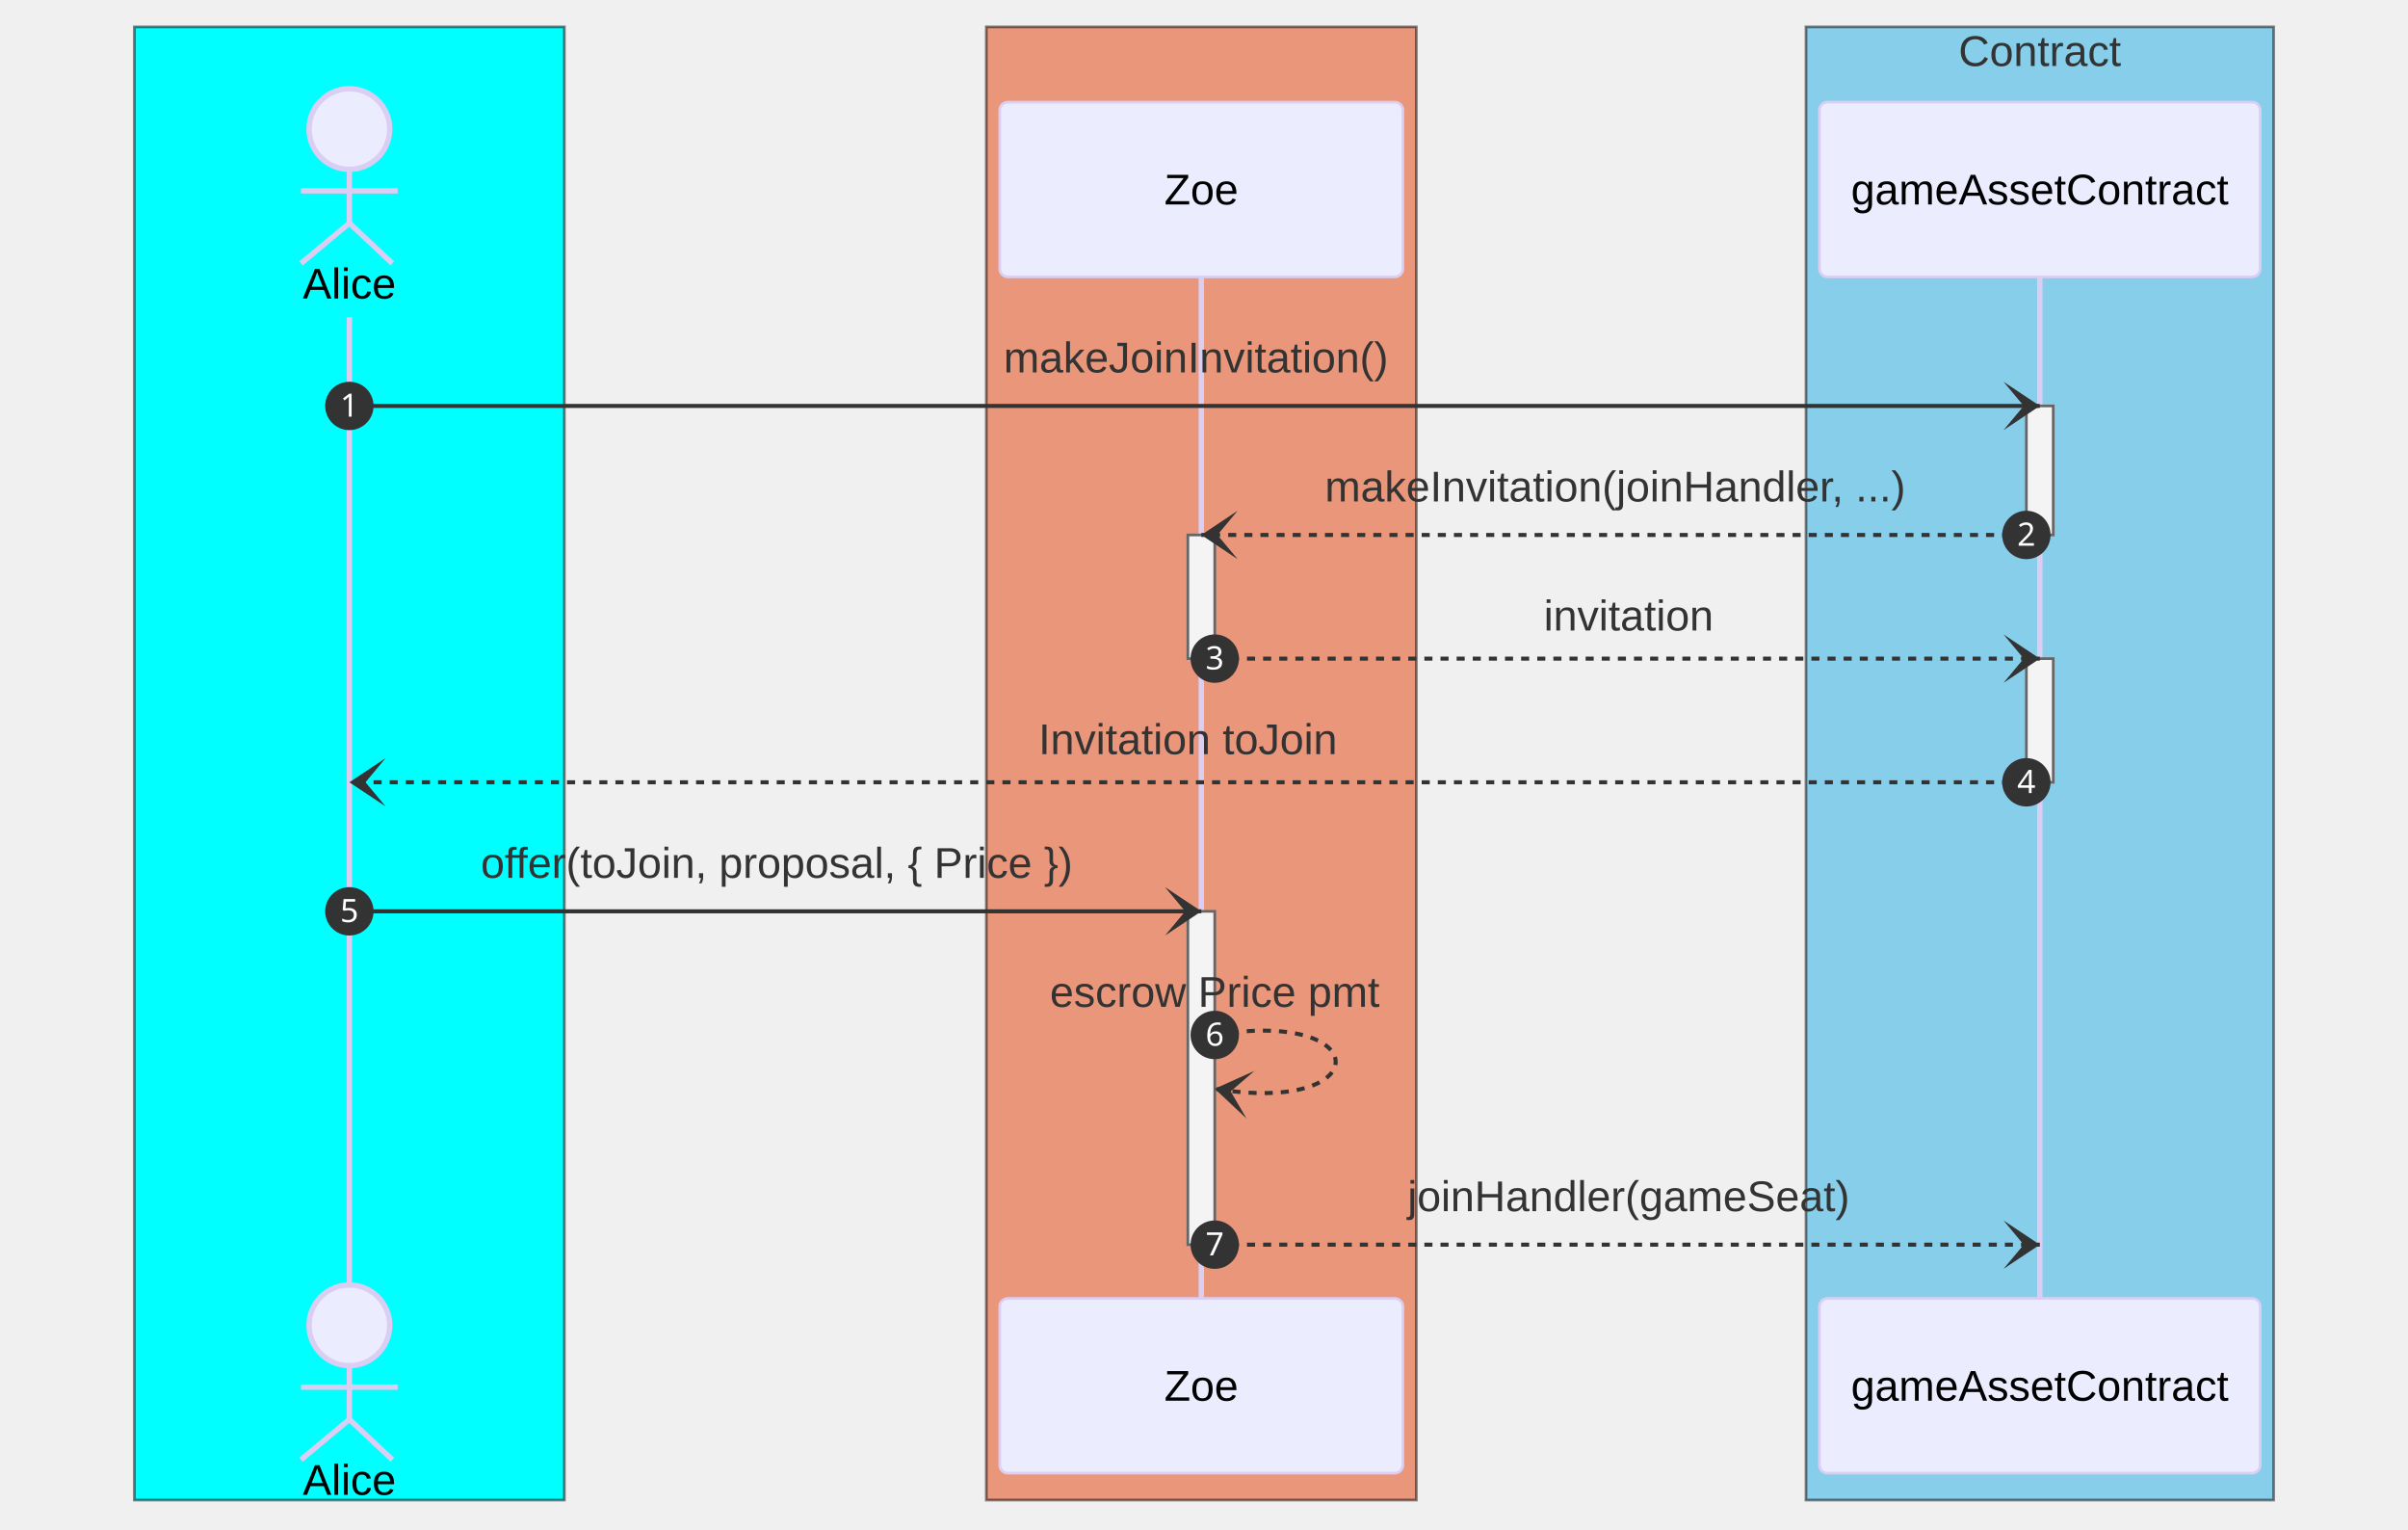
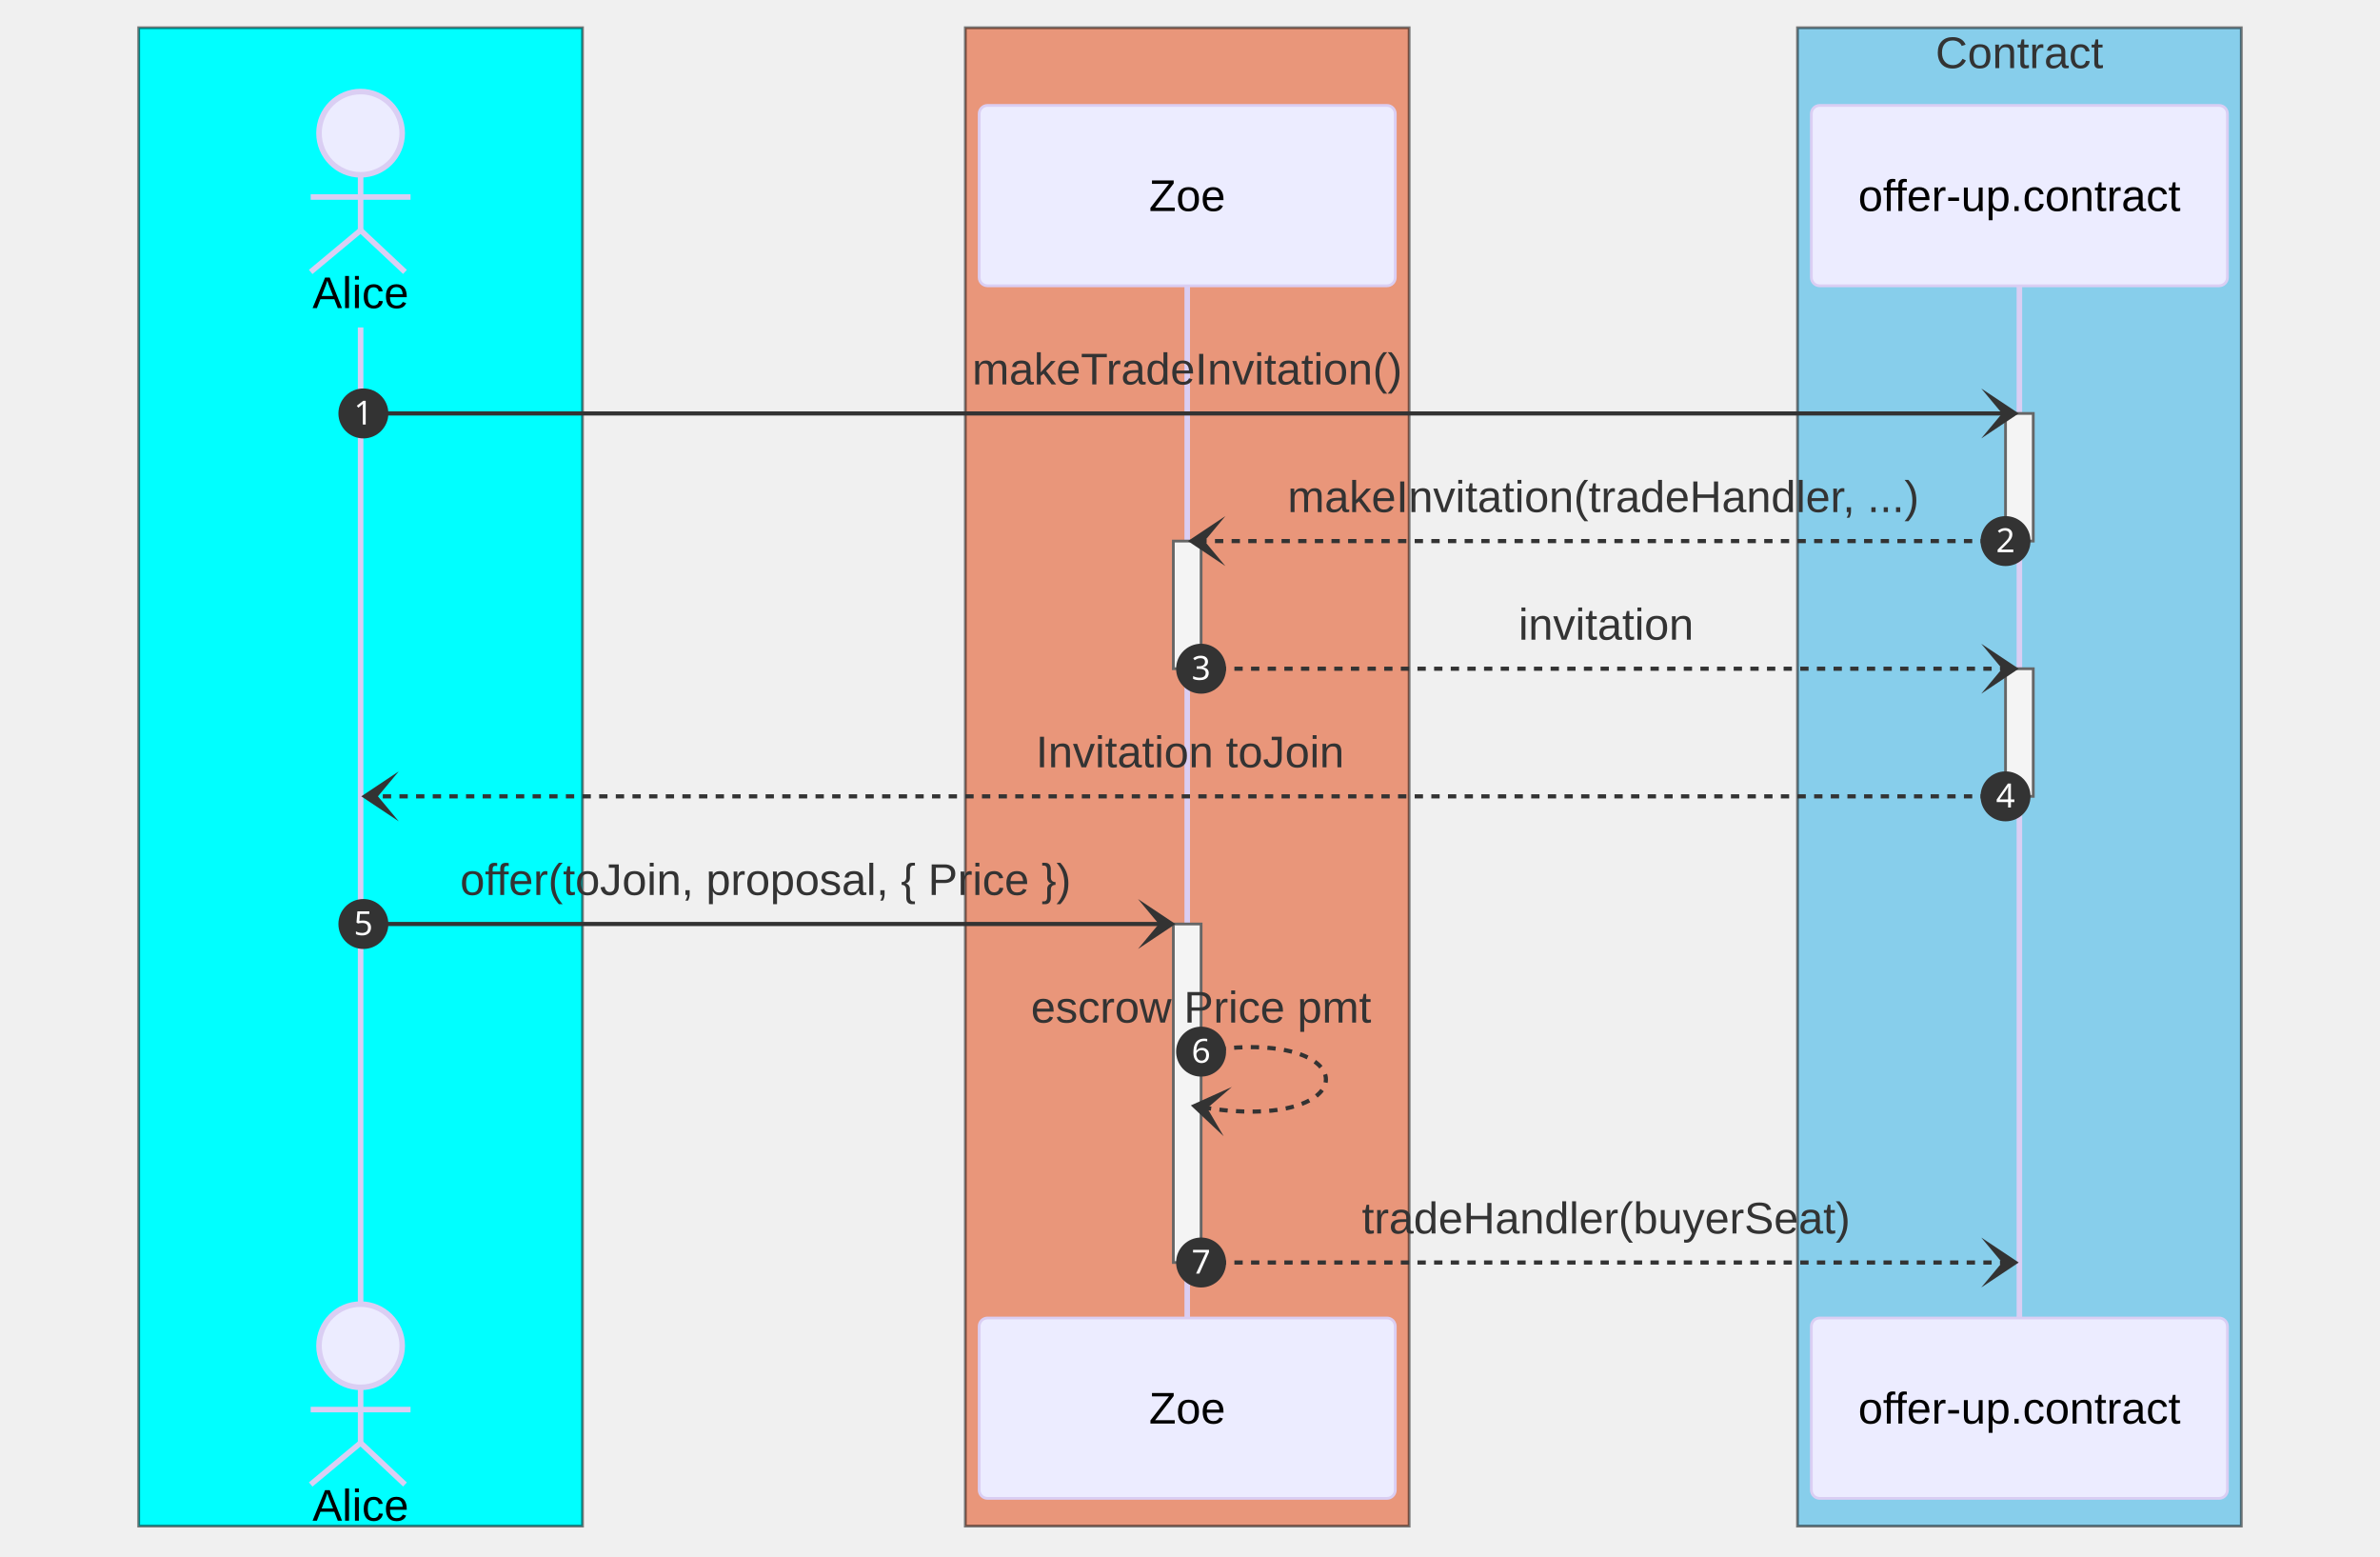
- <svg xmlns="http://www.w3.org/2000/svg" aria-roledescription="sequence" role="graphics-document document" viewBox="-50 -10 896 569" style="max-width: 896px; background-color: rgb(255, 255, 255);" width="100%" id="mermaid-1701986833254">
+ <svg xmlns="http://www.w3.org/2000/svg" aria-roledescription="sequence" role="graphics-document document" viewBox="-50 -10 858 561" style="max-width: 858px; background-color: white;" width="100%" id="my-svg">
  <g>
-     <rect class="rect" height="548" width="174" stroke="rgb(0,0,0, 0.5)" fill="skyblue" y="0" x="622" />
-     <text style="text-anchor: middle; font-size: 16px; font-weight: 400;" class="text" alignment-baseline="central" dominant-baseline="central" y="9" x="709">
-       <tspan dy="0" x="709">Contract</tspan>
+     <rect class="rect" height="540" width="160" stroke="rgb(0,0,0, 0.5)" fill="skyblue" y="0" x="598" />
+     <text style="text-anchor: middle; font-size: 16px; font-weight: 400;" class="text" alignment-baseline="central" dominant-baseline="central" y="9" x="678">
+       <tspan dy="0" x="678">Contract</tspan>
    </text>
  </g>
  <g>
-     <rect class="rect" height="548" width="160" stroke="rgb(0,0,0, 0.5)" fill="darksalmon" y="0" x="317" />
+     <rect class="rect" height="540" width="160" stroke="rgb(0,0,0, 0.5)" fill="darksalmon" y="0" x="298" />
  </g>
  <g>
-     <rect class="rect" height="548" width="160" stroke="rgb(0,0,0, 0.5)" fill="aqua" y="0" x="0" />
+     <rect class="rect" height="540" width="160" stroke="rgb(0,0,0, 0.5)" fill="aqua" y="0" x="0" />
  </g>
  <g>
-     <rect class="actor" ry="3" rx="3" height="65" width="164" stroke="#666" fill="#eaeaea" y="473" x="627" />
-     <text style="text-anchor: middle; font-size: 16px; font-weight: 400;" class="actor" alignment-baseline="central" dominant-baseline="central" y="505.5" x="709">
-       <tspan dy="0" x="709">gameAssetContract</tspan>
+     <rect class="actor actor-bottom" ry="3" rx="3" name="C" height="65" width="150" stroke="#666" fill="#eaeaea" y="465" x="603" />
+     <text style="text-anchor: middle; font-size: 16px; font-weight: 400;" class="actor" alignment-baseline="central" dominant-baseline="central" y="497.5" x="678">
+       <tspan dy="0" x="678">offer-up.contract</tspan>
    </text>
  </g>
  <g>
-     <rect class="actor" ry="3" rx="3" height="65" width="150" stroke="#666" fill="#eaeaea" y="473" x="322" />
-     <text style="text-anchor: middle; font-size: 16px; font-weight: 400;" class="actor" alignment-baseline="central" dominant-baseline="central" y="505.5" x="397">
-       <tspan dy="0" x="397">Zoe</tspan>
+     <rect class="actor actor-bottom" ry="3" rx="3" name="Zoe" height="65" width="150" stroke="#666" fill="#eaeaea" y="465" x="303" />
+     <text style="text-anchor: middle; font-size: 16px; font-weight: 400;" class="actor" alignment-baseline="central" dominant-baseline="central" y="497.5" x="378">
+       <tspan dy="0" x="378">Zoe</tspan>
    </text>
  </g>
  <g>
-     <line stroke="#999" stroke-width="0.5px" class="200" y2="473" x2="709" y1="33" x1="709" id="actor1565" />
-     <g id="root-1565">
-       <rect class="actor" ry="3" rx="3" height="65" width="164" stroke="#666" fill="#eaeaea" y="28" x="627" />
-       <text style="text-anchor: middle; font-size: 16px; font-weight: 400;" class="actor" alignment-baseline="central" dominant-baseline="central" y="60.5" x="709">
-         <tspan dy="0" x="709">gameAssetContract</tspan>
+     <line stroke="#999" stroke-width="0.5px" class="200" y2="465" x2="678" y1="33" x1="678" id="actor2" />
+     <g id="root-2">
+       <rect class="actor actor-top" ry="3" rx="3" name="C" height="65" width="150" stroke="#666" fill="#eaeaea" y="28" x="603" />
+       <text style="text-anchor: middle; font-size: 16px; font-weight: 400;" class="actor" alignment-baseline="central" dominant-baseline="central" y="60.5" x="678">
+         <tspan dy="0" x="678">offer-up.contract</tspan>
      </text>
    </g>
  </g>
  <g>
-     <line stroke="#999" stroke-width="0.5px" class="200" y2="473" x2="397" y1="33" x1="397" id="actor1564" />
-     <g id="root-1564">
-       <rect class="actor" ry="3" rx="3" height="65" width="150" stroke="#666" fill="#eaeaea" y="28" x="322" />
-       <text style="text-anchor: middle; font-size: 16px; font-weight: 400;" class="actor" alignment-baseline="central" dominant-baseline="central" y="60.5" x="397">
-         <tspan dy="0" x="397">Zoe</tspan>
+     <line stroke="#999" stroke-width="0.5px" class="200" y2="465" x2="378" y1="33" x1="378" id="actor1" />
+     <g id="root-1">
+       <rect class="actor actor-top" ry="3" rx="3" name="Zoe" height="65" width="150" stroke="#666" fill="#eaeaea" y="28" x="303" />
+       <text style="text-anchor: middle; font-size: 16px; font-weight: 400;" class="actor" alignment-baseline="central" dominant-baseline="central" y="60.5" x="378">
+         <tspan dy="0" x="378">Zoe</tspan>
      </text>
    </g>
  </g>
-   <style>#mermaid-1701986833254{font-family:"trebuchet ms",verdana,arial,sans-serif;font-size:16px;fill:#333;}#mermaid-1701986833254 .error-icon{fill:#552222;}#mermaid-1701986833254 .error-text{fill:#552222;stroke:#552222;}#mermaid-1701986833254 .edge-thickness-normal{stroke-width:2px;}#mermaid-1701986833254 .edge-thickness-thick{stroke-width:3.5px;}#mermaid-1701986833254 .edge-pattern-solid{stroke-dasharray:0;}#mermaid-1701986833254 .edge-pattern-dashed{stroke-dasharray:3;}#mermaid-1701986833254 .edge-pattern-dotted{stroke-dasharray:2;}#mermaid-1701986833254 .marker{fill:#333333;stroke:#333333;}#mermaid-1701986833254 .marker.cross{stroke:#333333;}#mermaid-1701986833254 svg{font-family:"trebuchet ms",verdana,arial,sans-serif;font-size:16px;}#mermaid-1701986833254 .actor{stroke:hsl(259.626, 59.777%, 87.902%);fill:#ECECFF;}#mermaid-1701986833254 text.actor&gt;tspan{fill:black;stroke:none;}#mermaid-1701986833254 .actor-line{stroke:grey;}#mermaid-1701986833254 .messageLine0{stroke-width:1.5;stroke-dasharray:none;stroke:#333;}#mermaid-1701986833254 .messageLine1{stroke-width:1.5;stroke-dasharray:2,2;stroke:#333;}#mermaid-1701986833254 #arrowhead path{fill:#333;stroke:#333;}#mermaid-1701986833254 .sequenceNumber{fill:white;}#mermaid-1701986833254 #sequencenumber{fill:#333;}#mermaid-1701986833254 #crosshead path{fill:#333;stroke:#333;}#mermaid-1701986833254 .messageText{fill:#333;stroke:none;}#mermaid-1701986833254 .labelBox{stroke:hsl(259.626, 59.777%, 87.902%);fill:#ECECFF;}#mermaid-1701986833254 .labelText,#mermaid-1701986833254 .labelText&gt;tspan{fill:black;stroke:none;}#mermaid-1701986833254 .loopText,#mermaid-1701986833254 .loopText&gt;tspan{fill:black;stroke:none;}#mermaid-1701986833254 .loopLine{stroke-width:2px;stroke-dasharray:2,2;stroke:hsl(259.626, 59.777%, 87.902%);fill:hsl(259.626, 59.777%, 87.902%);}#mermaid-1701986833254 .note{stroke:#aaaa33;fill:#fff5ad;}#mermaid-1701986833254 .noteText,#mermaid-1701986833254 .noteText&gt;tspan{fill:black;stroke:none;}#mermaid-1701986833254 .activation0{fill:#f4f4f4;stroke:#666;}#mermaid-1701986833254 .activation1{fill:#f4f4f4;stroke:#666;}#mermaid-1701986833254 .activation2{fill:#f4f4f4;stroke:#666;}#mermaid-1701986833254 .actorPopupMenu{position:absolute;}#mermaid-1701986833254 .actorPopupMenuPanel{position:absolute;fill:#ECECFF;box-shadow:0px 8px 16px 0px rgba(0,0,0,0.2);filter:drop-shadow(3px 5px 2px rgb(0 0 0 / 0.4));}#mermaid-1701986833254 .actor-man line{stroke:hsl(259.626, 59.777%, 87.902%);fill:#ECECFF;}#mermaid-1701986833254 .actor-man circle,#mermaid-1701986833254 line{stroke:hsl(259.626, 59.777%, 87.902%);fill:#ECECFF;stroke-width:2px;}#mermaid-1701986833254 :root{--mermaid-font-family:"trebuchet ms",verdana,arial,sans-serif;}</style>
+   <style>#my-svg{font-family:"trebuchet ms",verdana,arial,sans-serif;font-size:16px;fill:#333;}#my-svg .error-icon{fill:#552222;}#my-svg .error-text{fill:#552222;stroke:#552222;}#my-svg .edge-thickness-normal{stroke-width:2px;}#my-svg .edge-thickness-thick{stroke-width:3.5px;}#my-svg .edge-pattern-solid{stroke-dasharray:0;}#my-svg .edge-pattern-dashed{stroke-dasharray:3;}#my-svg .edge-pattern-dotted{stroke-dasharray:2;}#my-svg .marker{fill:#333333;stroke:#333333;}#my-svg .marker.cross{stroke:#333333;}#my-svg svg{font-family:"trebuchet ms",verdana,arial,sans-serif;font-size:16px;}#my-svg .actor{stroke:hsl(259.626, 59.777%, 87.902%);fill:#ECECFF;}#my-svg text.actor&gt;tspan{fill:black;stroke:none;}#my-svg .actor-line{stroke:grey;}#my-svg .messageLine0{stroke-width:1.5;stroke-dasharray:none;stroke:#333;}#my-svg .messageLine1{stroke-width:1.5;stroke-dasharray:2,2;stroke:#333;}#my-svg #arrowhead path{fill:#333;stroke:#333;}#my-svg .sequenceNumber{fill:white;}#my-svg #sequencenumber{fill:#333;}#my-svg #crosshead path{fill:#333;stroke:#333;}#my-svg .messageText{fill:#333;stroke:none;}#my-svg .labelBox{stroke:hsl(259.626, 59.777%, 87.902%);fill:#ECECFF;}#my-svg .labelText,#my-svg .labelText&gt;tspan{fill:black;stroke:none;}#my-svg .loopText,#my-svg .loopText&gt;tspan{fill:black;stroke:none;}#my-svg .loopLine{stroke-width:2px;stroke-dasharray:2,2;stroke:hsl(259.626, 59.777%, 87.902%);fill:hsl(259.626, 59.777%, 87.902%);}#my-svg .note{stroke:#aaaa33;fill:#fff5ad;}#my-svg .noteText,#my-svg .noteText&gt;tspan{fill:black;stroke:none;}#my-svg .activation0{fill:#f4f4f4;stroke:#666;}#my-svg .activation1{fill:#f4f4f4;stroke:#666;}#my-svg .activation2{fill:#f4f4f4;stroke:#666;}#my-svg .actorPopupMenu{position:absolute;}#my-svg .actorPopupMenuPanel{position:absolute;fill:#ECECFF;box-shadow:0px 8px 16px 0px rgba(0,0,0,0.2);filter:drop-shadow(3px 5px 2px rgb(0 0 0 / 0.4));}#my-svg .actor-man line{stroke:hsl(259.626, 59.777%, 87.902%);fill:#ECECFF;}#my-svg .actor-man circle,#my-svg line{stroke:hsl(259.626, 59.777%, 87.902%);fill:#ECECFF;stroke-width:2px;}#my-svg :root{--mermaid-font-family:"trebuchet ms",verdana,arial,sans-serif;}</style>
  <g />
  <defs>
    <symbol height="24" width="24" id="computer">
      <path d="M2 2v13h20v-13h-20zm18 11h-16v-9h16v9zm-10.228 6l.466-1h3.524l.467 1h-4.457zm14.228 3h-24l2-6h2.104l-1.33 4h18.45l-1.297-4h2.073l2 6zm-5-10h-14v-7h14v7z" transform="scale(.5)" />
    </symbol>
  </defs>
  <defs>
    <symbol clip-rule="evenodd" fill-rule="evenodd" id="database">
      <path d="M12.258.001l.256.004.255.005.253.008.251.01.249.012.247.015.246.016.242.019.241.02.239.023.236.024.233.027.231.028.229.031.225.032.223.034.22.036.217.038.214.04.211.041.208.043.205.045.201.046.198.048.194.05.191.051.187.053.183.054.18.056.175.057.172.059.168.06.163.061.16.063.155.064.15.066.074.033.073.033.071.034.07.034.069.035.068.035.067.035.066.035.064.036.064.036.062.036.06.036.06.037.058.037.058.037.055.038.055.038.053.038.052.038.051.039.05.039.048.039.047.039.045.04.044.04.043.04.041.04.04.041.039.041.037.041.036.041.034.041.033.042.032.042.03.042.029.042.027.042.026.043.024.043.023.043.021.043.02.043.018.044.017.043.015.044.013.044.012.044.011.045.009.044.007.045.006.045.004.045.002.045.001.045v17l-.001.045-.002.045-.004.045-.006.045-.007.045-.009.044-.011.045-.012.044-.013.044-.015.044-.017.043-.018.044-.02.043-.021.043-.023.043-.024.043-.026.043-.027.042-.029.042-.03.042-.032.042-.033.042-.034.041-.036.041-.037.041-.039.041-.04.041-.041.04-.043.04-.044.04-.045.04-.047.039-.048.039-.05.039-.051.039-.052.038-.053.038-.055.038-.055.038-.058.037-.058.037-.06.037-.06.036-.062.036-.064.036-.064.036-.066.035-.067.035-.068.035-.069.035-.07.034-.071.034-.073.033-.074.033-.15.066-.155.064-.16.063-.163.061-.168.06-.172.059-.175.057-.18.056-.183.054-.187.053-.191.051-.194.05-.198.048-.201.046-.205.045-.208.043-.211.041-.214.04-.217.038-.22.036-.223.034-.225.032-.229.031-.231.028-.233.027-.236.024-.239.023-.241.02-.242.019-.246.016-.247.015-.249.012-.251.01-.253.008-.255.005-.256.004-.258.001-.258-.001-.256-.004-.255-.005-.253-.008-.251-.01-.249-.012-.247-.015-.245-.016-.243-.019-.241-.02-.238-.023-.236-.024-.234-.027-.231-.028-.228-.031-.226-.032-.223-.034-.22-.036-.217-.038-.214-.04-.211-.041-.208-.043-.204-.045-.201-.046-.198-.048-.195-.05-.19-.051-.187-.053-.184-.054-.179-.056-.176-.057-.172-.059-.167-.06-.164-.061-.159-.063-.155-.064-.151-.066-.074-.033-.072-.033-.072-.034-.07-.034-.069-.035-.068-.035-.067-.035-.066-.035-.064-.036-.063-.036-.062-.036-.061-.036-.06-.037-.058-.037-.057-.037-.056-.038-.055-.038-.053-.038-.052-.038-.051-.039-.049-.039-.049-.039-.046-.039-.046-.04-.044-.04-.043-.04-.041-.04-.04-.041-.039-.041-.037-.041-.036-.041-.034-.041-.033-.042-.032-.042-.03-.042-.029-.042-.027-.042-.026-.043-.024-.043-.023-.043-.021-.043-.02-.043-.018-.044-.017-.043-.015-.044-.013-.044-.012-.044-.011-.045-.009-.044-.007-.045-.006-.045-.004-.045-.002-.045-.001-.045v-17l.001-.045.002-.045.004-.045.006-.045.007-.045.009-.044.011-.045.012-.044.013-.044.015-.044.017-.043.018-.044.02-.043.021-.043.023-.043.024-.043.026-.043.027-.042.029-.042.03-.042.032-.042.033-.042.034-.041.036-.041.037-.041.039-.041.04-.041.041-.04.043-.04.044-.04.046-.04.046-.039.049-.039.049-.039.051-.039.052-.038.053-.038.055-.038.056-.038.057-.037.058-.037.06-.037.061-.036.062-.036.063-.036.064-.036.066-.035.067-.035.068-.035.069-.035.07-.034.072-.034.072-.033.074-.033.151-.066.155-.064.159-.063.164-.061.167-.06.172-.059.176-.057.179-.056.184-.054.187-.053.19-.051.195-.05.198-.048.201-.046.204-.045.208-.043.211-.041.214-.04.217-.038.22-.036.223-.034.226-.032.228-.031.231-.028.234-.027.236-.024.238-.023.241-.02.243-.019.245-.016.247-.015.249-.012.251-.01.253-.008.255-.005.256-.004.258-.001.258.001zm-9.258 20.499v.01l.001.021.003.021.004.022.005.021.006.022.007.022.009.023.01.022.011.023.012.023.013.023.015.023.016.024.017.023.018.024.019.024.021.024.022.025.023.024.024.025.052.049.056.05.061.051.066.051.07.051.075.051.079.052.084.052.088.052.092.052.097.052.102.051.105.052.11.052.114.051.119.051.123.051.127.05.131.05.135.05.139.048.144.049.147.047.152.047.155.047.16.045.163.045.167.043.171.043.176.041.178.041.183.039.187.039.19.037.194.035.197.035.202.033.204.031.209.03.212.029.216.027.219.025.222.024.226.021.23.02.233.018.236.016.24.015.243.012.246.01.249.008.253.005.256.004.259.001.26-.001.257-.004.254-.005.25-.008.247-.011.244-.012.241-.014.237-.016.233-.018.231-.021.226-.021.224-.024.22-.026.216-.027.212-.028.21-.031.205-.031.202-.034.198-.034.194-.036.191-.037.187-.039.183-.04.179-.04.175-.042.172-.043.168-.044.163-.045.16-.046.155-.046.152-.047.148-.048.143-.049.139-.049.136-.05.131-.05.126-.05.123-.051.118-.052.114-.051.11-.052.106-.052.101-.052.096-.052.092-.052.088-.053.083-.051.079-.052.074-.052.07-.051.065-.051.06-.051.056-.05.051-.05.023-.024.023-.025.021-.024.02-.024.019-.024.018-.024.017-.024.015-.023.014-.024.013-.023.012-.023.01-.023.01-.022.008-.022.006-.022.006-.022.004-.022.004-.021.001-.021.001-.021v-4.127l-.077.055-.08.053-.083.054-.085.053-.087.052-.09.052-.093.051-.095.05-.097.05-.1.049-.102.049-.105.048-.106.047-.109.047-.111.046-.114.045-.115.045-.118.044-.12.043-.122.042-.124.042-.126.041-.128.04-.13.04-.132.038-.134.038-.135.037-.138.037-.139.035-.142.035-.143.034-.144.033-.147.032-.148.031-.15.03-.151.03-.153.029-.154.027-.156.027-.158.026-.159.025-.161.024-.162.023-.163.022-.165.021-.166.02-.167.019-.169.018-.169.017-.171.016-.173.015-.173.014-.175.013-.175.012-.177.011-.178.01-.179.008-.179.008-.181.006-.182.005-.182.004-.184.003-.184.002h-.37l-.184-.002-.184-.003-.182-.004-.182-.005-.181-.006-.179-.008-.179-.008-.178-.01-.176-.011-.176-.012-.175-.013-.173-.014-.172-.015-.171-.016-.17-.017-.169-.018-.167-.019-.166-.02-.165-.021-.163-.022-.162-.023-.161-.024-.159-.025-.157-.026-.156-.027-.155-.027-.153-.029-.151-.03-.15-.03-.148-.031-.146-.032-.145-.033-.143-.034-.141-.035-.14-.035-.137-.037-.136-.037-.134-.038-.132-.038-.13-.04-.128-.04-.126-.041-.124-.042-.122-.042-.12-.044-.117-.043-.116-.045-.113-.045-.112-.046-.109-.047-.106-.047-.105-.048-.102-.049-.1-.049-.097-.05-.095-.05-.093-.052-.09-.051-.087-.052-.085-.053-.083-.054-.08-.054-.077-.054v4.127zm0-5.654v.011l.001.021.003.021.004.021.005.022.006.022.007.022.009.022.01.022.011.023.012.023.013.023.015.024.016.023.017.024.018.024.019.024.021.024.022.024.023.025.024.024.052.05.056.05.061.05.066.051.07.051.075.052.079.051.084.052.088.052.092.052.097.052.102.052.105.052.11.051.114.051.119.052.123.05.127.051.131.05.135.049.139.049.144.048.147.048.152.047.155.046.16.045.163.045.167.044.171.042.176.042.178.04.183.04.187.038.19.037.194.036.197.034.202.033.204.032.209.03.212.028.216.027.219.025.222.024.226.022.23.02.233.018.236.016.24.014.243.012.246.01.249.008.253.006.256.003.259.001.26-.001.257-.003.254-.006.25-.008.247-.01.244-.012.241-.015.237-.016.233-.018.231-.02.226-.022.224-.024.22-.025.216-.027.212-.029.21-.03.205-.032.202-.033.198-.035.194-.036.191-.037.187-.039.183-.039.179-.041.175-.042.172-.043.168-.044.163-.045.16-.045.155-.047.152-.047.148-.048.143-.048.139-.05.136-.049.131-.05.126-.051.123-.051.118-.051.114-.052.11-.052.106-.052.101-.052.096-.052.092-.052.088-.052.083-.052.079-.052.074-.051.07-.052.065-.051.06-.05.056-.051.051-.049.023-.025.023-.024.021-.025.02-.024.019-.024.018-.024.017-.024.015-.023.014-.023.013-.024.012-.022.01-.023.01-.023.008-.022.006-.022.006-.022.004-.021.004-.022.001-.021.001-.021v-4.139l-.077.054-.08.054-.083.054-.085.052-.087.053-.09.051-.093.051-.095.051-.097.05-.1.049-.102.049-.105.048-.106.047-.109.047-.111.046-.114.045-.115.044-.118.044-.12.044-.122.042-.124.042-.126.041-.128.04-.13.039-.132.039-.134.038-.135.037-.138.036-.139.036-.142.035-.143.033-.144.033-.147.033-.148.031-.15.03-.151.03-.153.028-.154.028-.156.027-.158.026-.159.025-.161.024-.162.023-.163.022-.165.021-.166.02-.167.019-.169.018-.169.017-.171.016-.173.015-.173.014-.175.013-.175.012-.177.011-.178.009-.179.009-.179.007-.181.007-.182.005-.182.004-.184.003-.184.002h-.37l-.184-.002-.184-.003-.182-.004-.182-.005-.181-.007-.179-.007-.179-.009-.178-.009-.176-.011-.176-.012-.175-.013-.173-.014-.172-.015-.171-.016-.17-.017-.169-.018-.167-.019-.166-.02-.165-.021-.163-.022-.162-.023-.161-.024-.159-.025-.157-.026-.156-.027-.155-.028-.153-.028-.151-.03-.15-.03-.148-.031-.146-.033-.145-.033-.143-.033-.141-.035-.14-.036-.137-.036-.136-.037-.134-.038-.132-.039-.13-.039-.128-.04-.126-.041-.124-.042-.122-.043-.12-.043-.117-.044-.116-.044-.113-.046-.112-.046-.109-.046-.106-.047-.105-.048-.102-.049-.1-.049-.097-.05-.095-.051-.093-.051-.09-.051-.087-.053-.085-.052-.083-.054-.08-.054-.077-.054v4.139zm0-5.666v.011l.001.02.003.022.004.021.005.022.006.021.007.022.009.023.01.022.011.023.012.023.013.023.015.023.016.024.017.024.018.023.019.024.021.025.022.024.023.024.024.025.052.05.056.05.061.05.066.051.07.051.075.052.079.051.084.052.088.052.092.052.097.052.102.052.105.051.11.052.114.051.119.051.123.051.127.05.131.05.135.05.139.049.144.048.147.048.152.047.155.046.16.045.163.045.167.043.171.043.176.042.178.04.183.04.187.038.19.037.194.036.197.034.202.033.204.032.209.03.212.028.216.027.219.025.222.024.226.021.23.02.233.018.236.017.24.014.243.012.246.01.249.008.253.006.256.003.259.001.26-.001.257-.003.254-.006.25-.008.247-.01.244-.013.241-.014.237-.016.233-.018.231-.02.226-.022.224-.024.22-.025.216-.027.212-.029.21-.03.205-.032.202-.033.198-.035.194-.036.191-.037.187-.039.183-.039.179-.041.175-.042.172-.043.168-.044.163-.045.16-.045.155-.047.152-.047.148-.048.143-.049.139-.049.136-.049.131-.051.126-.05.123-.051.118-.052.114-.051.11-.052.106-.052.101-.052.096-.052.092-.052.088-.052.083-.052.079-.052.074-.052.07-.051.065-.051.06-.051.056-.05.051-.049.023-.025.023-.025.021-.024.02-.024.019-.024.018-.024.017-.024.015-.023.014-.024.013-.023.012-.023.01-.022.01-.023.008-.022.006-.022.006-.022.004-.022.004-.021.001-.021.001-.021v-4.153l-.077.054-.08.054-.083.053-.085.053-.087.053-.09.051-.093.051-.095.051-.097.05-.1.049-.102.048-.105.048-.106.048-.109.046-.111.046-.114.046-.115.044-.118.044-.12.043-.122.043-.124.042-.126.041-.128.04-.13.039-.132.039-.134.038-.135.037-.138.036-.139.036-.142.034-.143.034-.144.033-.147.032-.148.032-.15.03-.151.03-.153.028-.154.028-.156.027-.158.026-.159.024-.161.024-.162.023-.163.023-.165.021-.166.02-.167.019-.169.018-.169.017-.171.016-.173.015-.173.014-.175.013-.175.012-.177.01-.178.01-.179.009-.179.007-.181.006-.182.006-.182.004-.184.003-.184.001-.185.001-.185-.001-.184-.001-.184-.003-.182-.004-.182-.006-.181-.006-.179-.007-.179-.009-.178-.01-.176-.01-.176-.012-.175-.013-.173-.014-.172-.015-.171-.016-.17-.017-.169-.018-.167-.019-.166-.02-.165-.021-.163-.023-.162-.023-.161-.024-.159-.024-.157-.026-.156-.027-.155-.028-.153-.028-.151-.03-.15-.03-.148-.032-.146-.032-.145-.033-.143-.034-.141-.034-.14-.036-.137-.036-.136-.037-.134-.038-.132-.039-.13-.039-.128-.041-.126-.041-.124-.041-.122-.043-.12-.043-.117-.044-.116-.044-.113-.046-.112-.046-.109-.046-.106-.048-.105-.048-.102-.048-.1-.05-.097-.049-.095-.051-.093-.051-.09-.052-.087-.052-.085-.053-.083-.053-.08-.054-.077-.054v4.153zm8.74-8.179l-.257.004-.254.005-.25.008-.247.011-.244.012-.241.014-.237.016-.233.018-.231.021-.226.022-.224.023-.22.026-.216.027-.212.028-.21.031-.205.032-.202.033-.198.034-.194.036-.191.038-.187.038-.183.04-.179.041-.175.042-.172.043-.168.043-.163.045-.16.046-.155.046-.152.048-.148.048-.143.048-.139.049-.136.05-.131.05-.126.051-.123.051-.118.051-.114.052-.11.052-.106.052-.101.052-.096.052-.092.052-.088.052-.083.052-.079.052-.074.051-.07.052-.065.051-.06.05-.056.05-.051.05-.023.025-.023.024-.021.024-.02.025-.019.024-.018.024-.017.023-.015.024-.014.023-.013.023-.012.023-.01.023-.01.022-.008.022-.006.023-.006.021-.004.022-.004.021-.001.021-.001.021.001.021.001.021.004.021.004.022.006.021.006.023.008.022.01.022.01.023.012.023.013.023.014.023.015.024.017.023.018.024.019.024.02.025.021.024.023.024.023.025.051.05.056.05.06.05.065.051.07.052.074.051.079.052.083.052.088.052.092.052.096.052.101.052.106.052.11.052.114.052.118.051.123.051.126.051.131.05.136.05.139.049.143.048.148.048.152.048.155.046.16.046.163.045.168.043.172.043.175.042.179.041.183.04.187.038.191.038.194.036.198.034.202.033.205.032.21.031.212.028.216.027.22.026.224.023.226.022.231.021.233.018.237.016.241.014.244.012.247.011.25.008.254.005.257.004.26.001.26-.001.257-.004.254-.005.25-.008.247-.011.244-.012.241-.014.237-.016.233-.018.231-.021.226-.022.224-.023.22-.026.216-.027.212-.028.21-.031.205-.032.202-.033.198-.034.194-.036.191-.038.187-.038.183-.04.179-.041.175-.042.172-.043.168-.043.163-.045.16-.046.155-.046.152-.048.148-.048.143-.048.139-.049.136-.05.131-.05.126-.051.123-.051.118-.051.114-.052.11-.052.106-.052.101-.052.096-.052.092-.052.088-.052.083-.052.079-.052.074-.051.07-.052.065-.051.06-.05.056-.05.051-.05.023-.025.023-.024.021-.024.02-.025.019-.024.018-.024.017-.023.015-.024.014-.023.013-.023.012-.023.01-.023.01-.022.008-.022.006-.023.006-.021.004-.022.004-.021.001-.021.001-.021-.001-.021-.001-.021-.004-.021-.004-.022-.006-.021-.006-.023-.008-.022-.01-.022-.01-.023-.012-.023-.013-.023-.014-.023-.015-.024-.017-.023-.018-.024-.019-.024-.02-.025-.021-.024-.023-.024-.023-.025-.051-.05-.056-.05-.06-.05-.065-.051-.07-.052-.074-.051-.079-.052-.083-.052-.088-.052-.092-.052-.096-.052-.101-.052-.106-.052-.11-.052-.114-.052-.118-.051-.123-.051-.126-.051-.131-.05-.136-.05-.139-.049-.143-.048-.148-.048-.152-.048-.155-.046-.16-.046-.163-.045-.168-.043-.172-.043-.175-.042-.179-.041-.183-.04-.187-.038-.191-.038-.194-.036-.198-.034-.202-.033-.205-.032-.21-.031-.212-.028-.216-.027-.22-.026-.224-.023-.226-.022-.231-.021-.233-.018-.237-.016-.241-.014-.244-.012-.247-.011-.25-.008-.254-.005-.257-.004-.26-.001-.26.001z" transform="scale(.5)" />
    </symbol>
  </defs>
  <defs>
    <symbol height="24" width="24" id="clock">
      <path d="M12 2c5.514 0 10 4.486 10 10s-4.486 10-10 10-10-4.486-10-10 4.486-10 10-10zm0-2c-6.627 0-12 5.373-12 12s5.373 12 12 12 12-5.373 12-12-5.373-12-12-12zm5.848 12.459c.202.038.202.333.001.372-1.907.361-6.045 1.111-6.547 1.111-.719 0-1.301-.582-1.301-1.301 0-.512.77-5.447 1.125-7.445.034-.192.312-.181.343.014l.985 6.238 5.394 1.011z" transform="scale(.5)" />
    </symbol>
  </defs>
  <defs>
-     <marker orient="auto" markerHeight="12" markerWidth="12" markerUnits="userSpaceOnUse" refY="5" refX="9" id="arrowhead">
+     <marker orient="auto" markerHeight="12" markerWidth="12" markerUnits="userSpaceOnUse" refY="5" refX="7.9" id="arrowhead">
      <path d="M 0 0 L 10 5 L 0 10 z" />
    </marker>
  </defs>
  <defs>
-     <marker refY="5" refX="4" orient="auto" markerHeight="8" markerWidth="15" id="crosshead">
+     <marker refY="4.5" refX="4" orient="auto" markerHeight="8" markerWidth="15" id="crosshead">
      <path style="stroke-dasharray: 0, 0;" d="M 1,2 L 6,7 M 6,2 L 1,7" stroke-width="1pt" stroke="#000000" fill="none" />
    </marker>
  </defs>
  <defs>
-     <marker orient="auto" markerHeight="28" markerWidth="20" refY="7" refX="18" id="filled-head">
+     <marker orient="auto" markerHeight="28" markerWidth="20" refY="7" refX="15.5" id="filled-head">
      <path d="M 18,7 L9,13 L14,7 L9,1 Z" />
    </marker>
  </defs>
  <defs>
    <marker orient="auto" markerHeight="40" markerWidth="60" refY="15" refX="15" id="sequencenumber">
      <circle r="6" cy="15" cx="15" />
    </marker>
  </defs>
  <g>
-     <rect class="activation0" ry="0" rx="0" height="48" width="10" stroke="#666" fill="#EDF2AE" y="141" x="704" />
+     <rect class="activation0" ry="0" rx="0" height="46" width="10" stroke="#666" fill="#EDF2AE" y="139" x="673" />
  </g>
  <g>
-     <rect class="activation0" ry="0" rx="0" height="46" width="10" stroke="#666" fill="#EDF2AE" y="189" x="392" />
+     <rect class="activation0" ry="0" rx="0" height="46" width="10" stroke="#666" fill="#EDF2AE" y="185" x="373" />
  </g>
  <g>
-     <rect class="activation0" ry="0" rx="0" height="46" width="10" stroke="#666" fill="#EDF2AE" y="235" x="704" />
+     <rect class="activation0" ry="0" rx="0" height="46" width="10" stroke="#666" fill="#EDF2AE" y="231" x="673" />
  </g>
  <g>
-     <rect class="activation0" ry="0" rx="0" height="124" width="10" stroke="#666" fill="#EDF2AE" y="329" x="392" />
+     <rect class="activation0" ry="0" rx="0" height="122" width="10" stroke="#666" fill="#EDF2AE" y="323" x="373" />
  </g>
-   <line stroke="#999" stroke-width="0.5px" class="200" y2="473" x2="80" y1="108" x1="80" id="actor1563" />
-   <g class="actor-man">
-     <line y2="73" x2="80" y1="53" x1="80" id="actor-man-torso1563" />
-     <line y2="61" x2="98" y1="61" x1="62" id="actor-man-arms1563" />
+   <line stroke="#999" stroke-width="0.5px" class="200" y2="465" x2="80" y1="108" x1="80" id="actor0" />
+   <g name="A" class="actor-man actor-top">
+     <line y2="73" x2="80" y1="53" x1="80" id="actor-man-torso0" />
+     <line y2="61" x2="98" y1="61" x1="62" id="actor-man-arms0" />
    <line y2="73" x2="80" y1="88" x1="62" />
    <line y2="88" x2="96" y1="73" x1="80" />
    <circle height="65" width="150" r="15" cy="38" cx="80" />
    <text style="text-anchor: middle; font-size: 16px; font-weight: 400;" class="actor" alignment-baseline="central" dominant-baseline="central" y="95.5" x="80">
      <tspan dy="0" x="80">Alice</tspan>
    </text>
  </g>
-   <text style="font-size: 16px; font-weight: 400;" dy="1em" class="messageText" alignment-baseline="middle" dominant-baseline="middle" text-anchor="middle" y="108" x="395">makeJoinInvitation()</text>
-   <line style="fill: none;" marker-start="url(#sequencenumber)" marker-end="url(#filled-head)" stroke="none" stroke-width="2" class="messageLine0" y2="141" x2="709" y1="141" x1="80" />
-   <text class="sequenceNumber" text-anchor="middle" font-size="12px" font-family="sans-serif" y="145" x="80">1</text>
-   <text style="font-size: 16px; font-weight: 400;" dy="1em" class="messageText" alignment-baseline="middle" dominant-baseline="middle" text-anchor="middle" y="156" x="551">makeInvitation(joinHandler, ...)</text>
-   <line style="stroke-dasharray: 3, 3; fill: none;" marker-start="url(#sequencenumber)" marker-end="url(#filled-head)" stroke="none" stroke-width="2" class="messageLine1" y2="189" x2="397" y1="189" x1="704" />
-   <text class="sequenceNumber" text-anchor="middle" font-size="12px" font-family="sans-serif" y="193" x="704">2</text>
-   <text style="font-size: 16px; font-weight: 400;" dy="1em" class="messageText" alignment-baseline="middle" dominant-baseline="middle" text-anchor="middle" y="204" x="556">invitation</text>
-   <line style="stroke-dasharray: 3, 3; fill: none;" marker-start="url(#sequencenumber)" marker-end="url(#filled-head)" stroke="none" stroke-width="2" class="messageLine1" y2="235" x2="709" y1="235" x1="402" />
-   <text class="sequenceNumber" text-anchor="middle" font-size="12px" font-family="sans-serif" y="239" x="402">3</text>
-   <text style="font-size: 16px; font-weight: 400;" dy="1em" class="messageText" alignment-baseline="middle" dominant-baseline="middle" text-anchor="middle" y="250" x="392">Invitation toJoin</text>
-   <line style="stroke-dasharray: 3, 3; fill: none;" marker-start="url(#sequencenumber)" marker-end="url(#filled-head)" stroke="none" stroke-width="2" class="messageLine1" y2="281" x2="80" y1="281" x1="704" />
-   <text class="sequenceNumber" text-anchor="middle" font-size="12px" font-family="sans-serif" y="285" x="704">4</text>
-   <text style="font-size: 16px; font-weight: 400;" dy="1em" class="messageText" alignment-baseline="middle" dominant-baseline="middle" text-anchor="middle" y="296" x="239">offer(toJoin, proposal, { Price })</text>
-   <line style="fill: none;" marker-start="url(#sequencenumber)" marker-end="url(#filled-head)" stroke="none" stroke-width="2" class="messageLine0" y2="329" x2="397" y1="329" x1="80" />
-   <text class="sequenceNumber" text-anchor="middle" font-size="12px" font-family="sans-serif" y="333" x="80">5</text>
-   <text style="font-size: 16px; font-weight: 400;" dy="1em" class="messageText" alignment-baseline="middle" dominant-baseline="middle" text-anchor="middle" y="344" x="402">escrow Price pmt</text>
-   <path style="stroke-dasharray: 3, 3; fill: none;" marker-start="url(#sequencenumber)" marker-end="url(#filled-head)" stroke="none" stroke-width="2" class="messageLine1" d="M 402,375 C 462,365 462,405 402,395" />
-   <text class="sequenceNumber" text-anchor="middle" font-size="12px" font-family="sans-serif" y="379" x="402">6</text>
-   <text style="font-size: 16px; font-weight: 400;" dy="1em" class="messageText" alignment-baseline="middle" dominant-baseline="middle" text-anchor="middle" y="420" x="556">joinHandler(gameSeat)</text>
-   <line style="stroke-dasharray: 3, 3; fill: none;" marker-start="url(#sequencenumber)" marker-end="url(#filled-head)" stroke="none" stroke-width="2" class="messageLine1" y2="453" x2="709" y1="453" x1="402" />
-   <text class="sequenceNumber" text-anchor="middle" font-size="12px" font-family="sans-serif" y="457" x="402">7</text>
-   <g class="actor-man">
-     <line y2="518" x2="80" y1="498" x1="80" id="actor-man-torso1565" />
-     <line y2="506" x2="98" y1="506" x1="62" id="actor-man-arms1565" />
-     <line y2="518" x2="80" y1="533" x1="62" />
-     <line y2="533" x2="96" y1="518" x1="80" />
-     <circle height="65" width="150" r="15" cy="483" cx="80" />
-     <text style="text-anchor: middle; font-size: 16px; font-weight: 400;" class="actor" alignment-baseline="central" dominant-baseline="central" y="540.5" x="80">
+   <text style="font-size: 16px; font-weight: 400;" dy="1em" class="messageText" alignment-baseline="middle" dominant-baseline="middle" text-anchor="middle" y="108" x="378">makeTradeInvitation()</text>
+   <line style="fill: none;" marker-start="url(#sequencenumber)" marker-end="url(#filled-head)" stroke="none" stroke-width="2" class="messageLine0" y2="139" x2="674" y1="139" x1="81" />
+   <text class="sequenceNumber" text-anchor="middle" font-size="12px" font-family="sans-serif" y="143" x="81">1</text>
+   <text style="font-size: 16px; font-weight: 400;" dy="1em" class="messageText" alignment-baseline="middle" dominant-baseline="middle" text-anchor="middle" y="154" x="528">makeInvitation(tradeHandler, ...)</text>
+   <line style="stroke-dasharray: 3, 3; fill: none;" marker-start="url(#sequencenumber)" marker-end="url(#filled-head)" stroke="none" stroke-width="2" class="messageLine1" y2="185" x2="382" y1="185" x1="673" />
+   <text class="sequenceNumber" text-anchor="middle" font-size="12px" font-family="sans-serif" y="189" x="673">2</text>
+   <text style="font-size: 16px; font-weight: 400;" dy="1em" class="messageText" alignment-baseline="middle" dominant-baseline="middle" text-anchor="middle" y="200" x="529">invitation</text>
+   <line style="stroke-dasharray: 3, 3; fill: none;" marker-start="url(#sequencenumber)" marker-end="url(#filled-head)" stroke="none" stroke-width="2" class="messageLine1" y2="231" x2="674" y1="231" x1="383" />
+   <text class="sequenceNumber" text-anchor="middle" font-size="12px" font-family="sans-serif" y="235" x="383">3</text>
+   <text style="font-size: 16px; font-weight: 400;" dy="1em" class="messageText" alignment-baseline="middle" dominant-baseline="middle" text-anchor="middle" y="246" x="379">Invitation toJoin</text>
+   <line style="stroke-dasharray: 3, 3; fill: none;" marker-start="url(#sequencenumber)" marker-end="url(#filled-head)" stroke="none" stroke-width="2" class="messageLine1" y2="277" x2="84" y1="277" x1="673" />
+   <text class="sequenceNumber" text-anchor="middle" font-size="12px" font-family="sans-serif" y="281" x="673">4</text>
+   <text style="font-size: 16px; font-weight: 400;" dy="1em" class="messageText" alignment-baseline="middle" dominant-baseline="middle" text-anchor="middle" y="292" x="226">offer(toJoin, proposal, { Price })</text>
+   <line style="fill: none;" marker-start="url(#sequencenumber)" marker-end="url(#filled-head)" stroke="none" stroke-width="2" class="messageLine0" y2="323" x2="370" y1="323" x1="81" />
+   <text class="sequenceNumber" text-anchor="middle" font-size="12px" font-family="sans-serif" y="327" x="81">5</text>
+   <text style="font-size: 16px; font-weight: 400;" dy="1em" class="messageText" alignment-baseline="middle" dominant-baseline="middle" text-anchor="middle" y="338" x="383">escrow Price pmt</text>
+   <path style="stroke-dasharray: 3, 3; fill: none;" marker-start="url(#sequencenumber)" marker-end="url(#filled-head)" stroke="none" stroke-width="2" class="messageLine1" d="M 383,369 C 443,359 443,399 383,389" />
+   <text class="sequenceNumber" text-anchor="middle" font-size="12px" font-family="sans-serif" y="373" x="383">6</text>
+   <text style="font-size: 16px; font-weight: 400;" dy="1em" class="messageText" alignment-baseline="middle" dominant-baseline="middle" text-anchor="middle" y="414" x="529">tradeHandler(buyerSeat)</text>
+   <line style="stroke-dasharray: 3, 3; fill: none;" marker-start="url(#sequencenumber)" marker-end="url(#filled-head)" stroke="none" stroke-width="2" class="messageLine1" y2="445" x2="674" y1="445" x1="383" />
+   <text class="sequenceNumber" text-anchor="middle" font-size="12px" font-family="sans-serif" y="449" x="383">7</text>
+   <g name="A" class="actor-man actor-bottom">
+     <line y2="510" x2="80" y1="490" x1="80" id="actor-man-torso2" />
+     <line y2="498" x2="98" y1="498" x1="62" id="actor-man-arms2" />
+     <line y2="510" x2="80" y1="525" x1="62" />
+     <line y2="525" x2="96" y1="510" x1="80" />
+     <circle height="65" width="150" r="15" cy="475" cx="80" />
+     <text style="text-anchor: middle; font-size: 16px; font-weight: 400;" class="actor" alignment-baseline="central" dominant-baseline="central" y="532.5" x="80">
      <tspan dy="0" x="80">Alice</tspan>
    </text>
  </g>
</svg>
